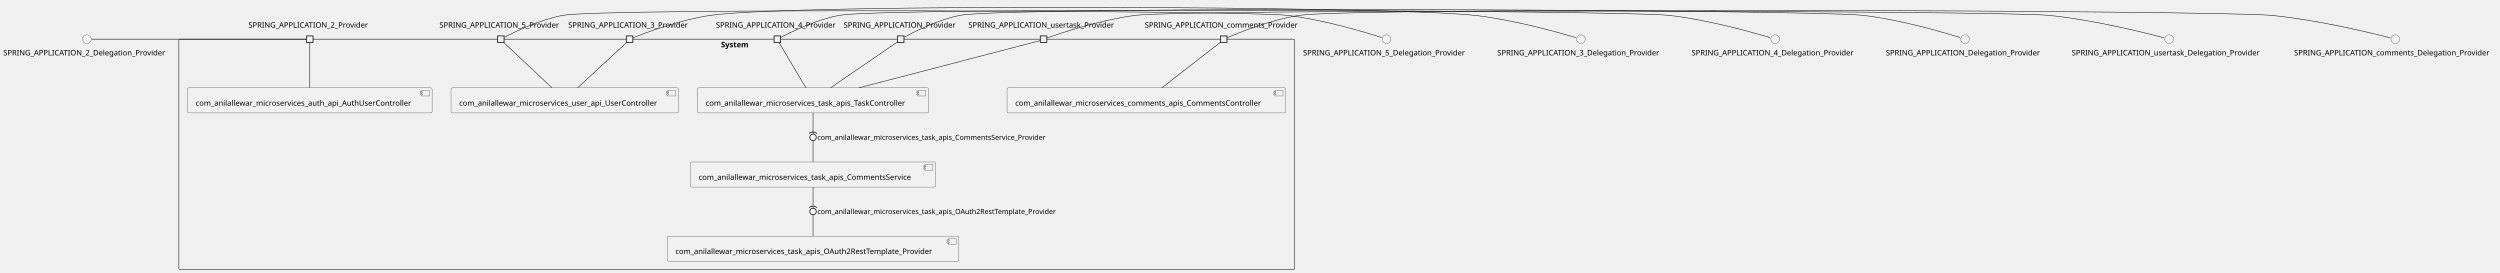
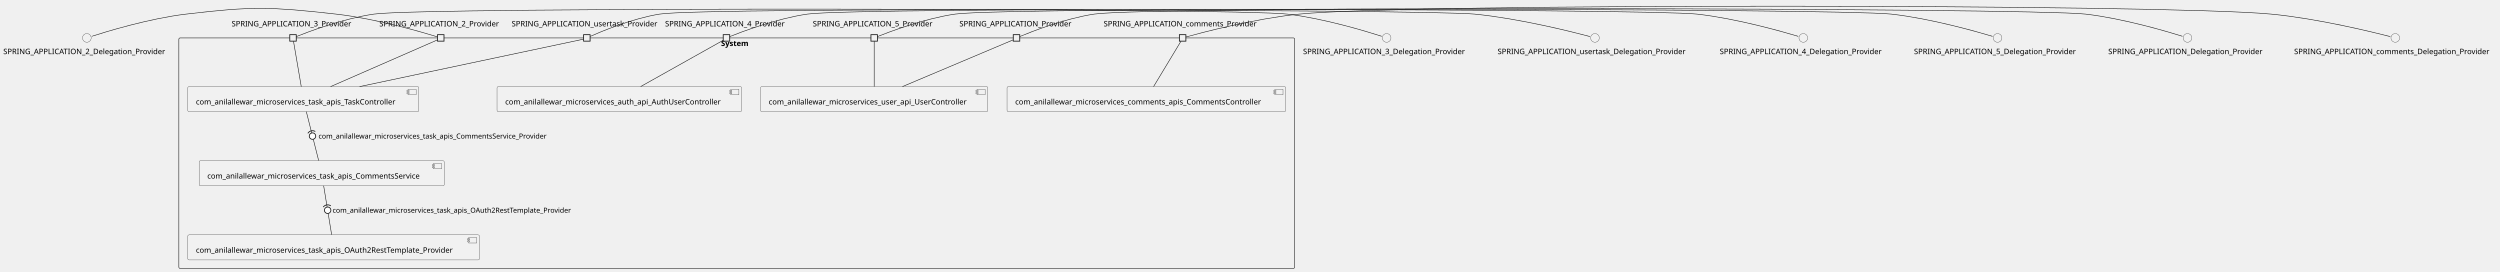
- <svg xmlns="http://www.w3.org/2000/svg" xmlns:xlink="http://www.w3.org/1999/xlink" contentStyleType="text/css" height="504px" preserveAspectRatio="none" style="width:4620px;height:504px;background:#FFFFFF;" version="1.1" viewBox="0 0 4620 504" width="4620px" zoomAndPan="magnify">
+ <svg xmlns="http://www.w3.org/2000/svg" xmlns:xlink="http://www.w3.org/1999/xlink" contentStyleType="text/css" height="502px" preserveAspectRatio="none" style="width:4620px;height:502px;background:#FFFFFF;" version="1.1" viewBox="0 0 4620 502" width="4620px" zoomAndPan="magnify">
  <defs />
  <g>
    <g id="cluster_System">
-       <rect fill="none" height="426" rx="2.5" ry="2.5" style="stroke:#181818;stroke-width:1.0;" width="2062" x="330.5" y="72.38" />
-       <text fill="#000000" font-family="sans-serif" font-size="14" font-weight="bold" lengthAdjust="spacing" textLength="58" x="1332.5" y="87.375">System</text>
+       <rect fill="none" height="426" rx="2.5" ry="2.5" style="stroke:#181818;stroke-width:1.0;" width="2062" x="330.5" y="70.06" />
+       <text fill="#000000" font-family="sans-serif" font-size="14" font-weight="bold" lengthAdjust="spacing" textLength="58" x="1332.5" y="85.055">System</text>
    </g>
    <g id="elem_com_anilallewar_microservices_auth_api_AuthUserController">
-       <a href="anilallewar-microservices-basics-spring-boot.repository#_rg5DygdgEe-JcrG7cj9zJg" target="_top" title="anilallewar-microservices-basics-spring-boot.repository#_rg5DygdgEe-JcrG7cj9zJg" xlink:actuate="onRequest" xlink:href="anilallewar-microservices-basics-spring-boot.repository#_rg5DygdgEe-JcrG7cj9zJg" xlink:show="new" xlink:title="anilallewar-microservices-basics-spring-boot.repository#_rg5DygdgEe-JcrG7cj9zJg" xlink:type="simple">
-         <rect fill="#F1F1F1" height="46.297" rx="2.5" ry="2.5" style="stroke:#181818;stroke-width:0.5;" width="452" x="346.5" y="162.38" />
-         <rect fill="#F1F1F1" height="10" style="stroke:#181818;stroke-width:0.5;" width="15" x="778.5" y="167.38" />
-         <rect fill="#F1F1F1" height="2" style="stroke:#181818;stroke-width:0.5;" width="4" x="776.5" y="169.38" />
-         <rect fill="#F1F1F1" height="2" style="stroke:#181818;stroke-width:0.5;" width="4" x="776.5" y="173.38" />
-         <text fill="#000000" font-family="sans-serif" font-size="14" lengthAdjust="spacing" textLength="412" x="361.5" y="195.375">com_anilallewar_microservices_auth_api_AuthUserController</text>
+       <a href="anilallewar-microservices-basics-spring-boot.repository#_W33_CggpEe-LW4oFwh5l2A" target="_top" title="anilallewar-microservices-basics-spring-boot.repository#_W33_CggpEe-LW4oFwh5l2A" xlink:actuate="onRequest" xlink:href="anilallewar-microservices-basics-spring-boot.repository#_W33_CggpEe-LW4oFwh5l2A" xlink:show="new" xlink:title="anilallewar-microservices-basics-spring-boot.repository#_W33_CggpEe-LW4oFwh5l2A" xlink:type="simple">
+         <rect fill="#F1F1F1" height="46.297" rx="2.5" ry="2.5" style="stroke:#181818;stroke-width:0.5;" width="452" x="918.5" y="160.06" />
+         <rect fill="#F1F1F1" height="10" style="stroke:#181818;stroke-width:0.5;" width="15" x="1350.5" y="165.06" />
+         <rect fill="#F1F1F1" height="2" style="stroke:#181818;stroke-width:0.5;" width="4" x="1348.5" y="167.06" />
+         <rect fill="#F1F1F1" height="2" style="stroke:#181818;stroke-width:0.5;" width="4" x="1348.5" y="171.06" />
+         <text fill="#000000" font-family="sans-serif" font-size="14" lengthAdjust="spacing" textLength="412" x="933.5" y="193.055">com_anilallewar_microservices_auth_api_AuthUserController</text>
      </a>
    </g>
    <g id="elem_com_anilallewar_microservices_comments_apis_CommentsController">
-       <a href="anilallewar-microservices-basics-spring-boot.repository#_rg5DygdgEe-JcrG7cj9zJg" target="_top" title="anilallewar-microservices-basics-spring-boot.repository#_rg5DygdgEe-JcrG7cj9zJg" xlink:actuate="onRequest" xlink:href="anilallewar-microservices-basics-spring-boot.repository#_rg5DygdgEe-JcrG7cj9zJg" xlink:show="new" xlink:title="anilallewar-microservices-basics-spring-boot.repository#_rg5DygdgEe-JcrG7cj9zJg" xlink:type="simple">
-         <rect fill="#F1F1F1" height="46.297" rx="2.5" ry="2.5" style="stroke:#181818;stroke-width:0.5;" width="515" x="1861" y="162.38" />
-         <rect fill="#F1F1F1" height="10" style="stroke:#181818;stroke-width:0.5;" width="15" x="2356" y="167.38" />
-         <rect fill="#F1F1F1" height="2" style="stroke:#181818;stroke-width:0.5;" width="4" x="2354" y="169.38" />
-         <rect fill="#F1F1F1" height="2" style="stroke:#181818;stroke-width:0.5;" width="4" x="2354" y="173.38" />
-         <text fill="#000000" font-family="sans-serif" font-size="14" lengthAdjust="spacing" textLength="475" x="1876" y="195.375">com_anilallewar_microservices_comments_apis_CommentsController</text>
+       <a href="anilallewar-microservices-basics-spring-boot.repository#_W33_CggpEe-LW4oFwh5l2A" target="_top" title="anilallewar-microservices-basics-spring-boot.repository#_W33_CggpEe-LW4oFwh5l2A" xlink:actuate="onRequest" xlink:href="anilallewar-microservices-basics-spring-boot.repository#_W33_CggpEe-LW4oFwh5l2A" xlink:show="new" xlink:title="anilallewar-microservices-basics-spring-boot.repository#_W33_CggpEe-LW4oFwh5l2A" xlink:type="simple">
+         <rect fill="#F1F1F1" height="46.297" rx="2.5" ry="2.5" style="stroke:#181818;stroke-width:0.5;" width="515" x="1861" y="160.06" />
+         <rect fill="#F1F1F1" height="10" style="stroke:#181818;stroke-width:0.5;" width="15" x="2356" y="165.06" />
+         <rect fill="#F1F1F1" height="2" style="stroke:#181818;stroke-width:0.5;" width="4" x="2354" y="167.06" />
+         <rect fill="#F1F1F1" height="2" style="stroke:#181818;stroke-width:0.5;" width="4" x="2354" y="171.06" />
+         <text fill="#000000" font-family="sans-serif" font-size="14" lengthAdjust="spacing" textLength="475" x="1876" y="193.055">com_anilallewar_microservices_comments_apis_CommentsController</text>
      </a>
    </g>
    <g id="elem_com_anilallewar_microservices_task_apis_CommentsService">
-       <a href="anilallewar-microservices-basics-spring-boot.repository#_rg5DygdgEe-JcrG7cj9zJg" target="_top" title="anilallewar-microservices-basics-spring-boot.repository#_rg5DygdgEe-JcrG7cj9zJg" xlink:actuate="onRequest" xlink:href="anilallewar-microservices-basics-spring-boot.repository#_rg5DygdgEe-JcrG7cj9zJg" xlink:show="new" xlink:title="anilallewar-microservices-basics-spring-boot.repository#_rg5DygdgEe-JcrG7cj9zJg" xlink:type="simple">
-         <rect fill="#F1F1F1" height="46.297" rx="2.5" ry="2.5" style="stroke:#181818;stroke-width:0.5;" width="453" x="1276" y="299.38" />
-         <rect fill="#F1F1F1" height="10" style="stroke:#181818;stroke-width:0.5;" width="15" x="1709" y="304.38" />
-         <rect fill="#F1F1F1" height="2" style="stroke:#181818;stroke-width:0.5;" width="4" x="1707" y="306.38" />
-         <rect fill="#F1F1F1" height="2" style="stroke:#181818;stroke-width:0.5;" width="4" x="1707" y="310.38" />
-         <text fill="#000000" font-family="sans-serif" font-size="14" lengthAdjust="spacing" textLength="413" x="1291" y="332.375">com_anilallewar_microservices_task_apis_CommentsService</text>
+       <a href="anilallewar-microservices-basics-spring-boot.repository#_W33_CggpEe-LW4oFwh5l2A" target="_top" title="anilallewar-microservices-basics-spring-boot.repository#_W33_CggpEe-LW4oFwh5l2A" xlink:actuate="onRequest" xlink:href="anilallewar-microservices-basics-spring-boot.repository#_W33_CggpEe-LW4oFwh5l2A" xlink:show="new" xlink:title="anilallewar-microservices-basics-spring-boot.repository#_W33_CggpEe-LW4oFwh5l2A" xlink:type="simple">
+         <rect fill="#F1F1F1" height="46.297" rx="2.5" ry="2.5" style="stroke:#181818;stroke-width:0.5;" width="453" x="368" y="297.06" />
+         <rect fill="#F1F1F1" height="10" style="stroke:#181818;stroke-width:0.5;" width="15" x="801" y="302.06" />
+         <rect fill="#F1F1F1" height="2" style="stroke:#181818;stroke-width:0.5;" width="4" x="799" y="304.06" />
+         <rect fill="#F1F1F1" height="2" style="stroke:#181818;stroke-width:0.5;" width="4" x="799" y="308.06" />
+         <text fill="#000000" font-family="sans-serif" font-size="14" lengthAdjust="spacing" textLength="413" x="383" y="330.055">com_anilallewar_microservices_task_apis_CommentsService</text>
      </a>
    </g>
    <g id="elem_com_anilallewar_microservices_task_apis_OAuth2RestTemplate_Provider">
-       <a href="anilallewar-microservices-basics-spring-boot.repository#_rg5DygdgEe-JcrG7cj9zJg" target="_top" title="anilallewar-microservices-basics-spring-boot.repository#_rg5DygdgEe-JcrG7cj9zJg" xlink:actuate="onRequest" xlink:href="anilallewar-microservices-basics-spring-boot.repository#_rg5DygdgEe-JcrG7cj9zJg" xlink:show="new" xlink:title="anilallewar-microservices-basics-spring-boot.repository#_rg5DygdgEe-JcrG7cj9zJg" xlink:type="simple">
-         <rect fill="#F1F1F1" height="46.297" rx="2.5" ry="2.5" style="stroke:#181818;stroke-width:0.5;" width="539" x="1233" y="436.38" />
-         <rect fill="#F1F1F1" height="10" style="stroke:#181818;stroke-width:0.5;" width="15" x="1752" y="441.38" />
-         <rect fill="#F1F1F1" height="2" style="stroke:#181818;stroke-width:0.5;" width="4" x="1750" y="443.38" />
-         <rect fill="#F1F1F1" height="2" style="stroke:#181818;stroke-width:0.5;" width="4" x="1750" y="447.38" />
-         <text fill="#000000" font-family="sans-serif" font-size="14" lengthAdjust="spacing" textLength="499" x="1248" y="469.375">com_anilallewar_microservices_task_apis_OAuth2RestTemplate_Provider</text>
+       <a href="anilallewar-microservices-basics-spring-boot.repository#_W33_CggpEe-LW4oFwh5l2A" target="_top" title="anilallewar-microservices-basics-spring-boot.repository#_W33_CggpEe-LW4oFwh5l2A" xlink:actuate="onRequest" xlink:href="anilallewar-microservices-basics-spring-boot.repository#_W33_CggpEe-LW4oFwh5l2A" xlink:show="new" xlink:title="anilallewar-microservices-basics-spring-boot.repository#_W33_CggpEe-LW4oFwh5l2A" xlink:type="simple">
+         <rect fill="#F1F1F1" height="46.297" rx="2.5" ry="2.5" style="stroke:#181818;stroke-width:0.5;" width="539" x="347" y="434.06" />
+         <rect fill="#F1F1F1" height="10" style="stroke:#181818;stroke-width:0.5;" width="15" x="866" y="439.06" />
+         <rect fill="#F1F1F1" height="2" style="stroke:#181818;stroke-width:0.5;" width="4" x="864" y="441.06" />
+         <rect fill="#F1F1F1" height="2" style="stroke:#181818;stroke-width:0.5;" width="4" x="864" y="445.06" />
+         <text fill="#000000" font-family="sans-serif" font-size="14" lengthAdjust="spacing" textLength="499" x="362" y="467.055">com_anilallewar_microservices_task_apis_OAuth2RestTemplate_Provider</text>
      </a>
    </g>
    <g id="elem_com_anilallewar_microservices_task_apis_TaskController">
-       <a href="anilallewar-microservices-basics-spring-boot.repository#_rg5DygdgEe-JcrG7cj9zJg" target="_top" title="anilallewar-microservices-basics-spring-boot.repository#_rg5DygdgEe-JcrG7cj9zJg" xlink:actuate="onRequest" xlink:href="anilallewar-microservices-basics-spring-boot.repository#_rg5DygdgEe-JcrG7cj9zJg" xlink:show="new" xlink:title="anilallewar-microservices-basics-spring-boot.repository#_rg5DygdgEe-JcrG7cj9zJg" xlink:type="simple">
-         <rect fill="#F1F1F1" height="46.297" rx="2.5" ry="2.5" style="stroke:#181818;stroke-width:0.5;" width="427" x="1289" y="162.38" />
-         <rect fill="#F1F1F1" height="10" style="stroke:#181818;stroke-width:0.5;" width="15" x="1696" y="167.38" />
-         <rect fill="#F1F1F1" height="2" style="stroke:#181818;stroke-width:0.5;" width="4" x="1694" y="169.38" />
-         <rect fill="#F1F1F1" height="2" style="stroke:#181818;stroke-width:0.5;" width="4" x="1694" y="173.38" />
-         <text fill="#000000" font-family="sans-serif" font-size="14" lengthAdjust="spacing" textLength="387" x="1304" y="195.375">com_anilallewar_microservices_task_apis_TaskController</text>
+       <a href="anilallewar-microservices-basics-spring-boot.repository#_W33_CggpEe-LW4oFwh5l2A" target="_top" title="anilallewar-microservices-basics-spring-boot.repository#_W33_CggpEe-LW4oFwh5l2A" xlink:actuate="onRequest" xlink:href="anilallewar-microservices-basics-spring-boot.repository#_W33_CggpEe-LW4oFwh5l2A" xlink:show="new" xlink:title="anilallewar-microservices-basics-spring-boot.repository#_W33_CggpEe-LW4oFwh5l2A" xlink:type="simple">
+         <rect fill="#F1F1F1" height="46.297" rx="2.5" ry="2.5" style="stroke:#181818;stroke-width:0.5;" width="427" x="347" y="160.06" />
+         <rect fill="#F1F1F1" height="10" style="stroke:#181818;stroke-width:0.5;" width="15" x="754" y="165.06" />
+         <rect fill="#F1F1F1" height="2" style="stroke:#181818;stroke-width:0.5;" width="4" x="752" y="167.06" />
+         <rect fill="#F1F1F1" height="2" style="stroke:#181818;stroke-width:0.5;" width="4" x="752" y="171.06" />
+         <text fill="#000000" font-family="sans-serif" font-size="14" lengthAdjust="spacing" textLength="387" x="362" y="193.055">com_anilallewar_microservices_task_apis_TaskController</text>
      </a>
    </g>
    <g id="elem_com_anilallewar_microservices_user_api_UserController">
-       <a href="anilallewar-microservices-basics-spring-boot.repository#_rg5DygdgEe-JcrG7cj9zJg" target="_top" title="anilallewar-microservices-basics-spring-boot.repository#_rg5DygdgEe-JcrG7cj9zJg" xlink:actuate="onRequest" xlink:href="anilallewar-microservices-basics-spring-boot.repository#_rg5DygdgEe-JcrG7cj9zJg" xlink:show="new" xlink:title="anilallewar-microservices-basics-spring-boot.repository#_rg5DygdgEe-JcrG7cj9zJg" xlink:type="simple">
-         <rect fill="#F1F1F1" height="46.297" rx="2.5" ry="2.5" style="stroke:#181818;stroke-width:0.5;" width="420" x="833.5" y="162.38" />
-         <rect fill="#F1F1F1" height="10" style="stroke:#181818;stroke-width:0.5;" width="15" x="1233.5" y="167.38" />
-         <rect fill="#F1F1F1" height="2" style="stroke:#181818;stroke-width:0.5;" width="4" x="1231.5" y="169.38" />
-         <rect fill="#F1F1F1" height="2" style="stroke:#181818;stroke-width:0.5;" width="4" x="1231.5" y="173.38" />
-         <text fill="#000000" font-family="sans-serif" font-size="14" lengthAdjust="spacing" textLength="380" x="848.5" y="195.375">com_anilallewar_microservices_user_api_UserController</text>
+       <a href="anilallewar-microservices-basics-spring-boot.repository#_W33_CggpEe-LW4oFwh5l2A" target="_top" title="anilallewar-microservices-basics-spring-boot.repository#_W33_CggpEe-LW4oFwh5l2A" xlink:actuate="onRequest" xlink:href="anilallewar-microservices-basics-spring-boot.repository#_W33_CggpEe-LW4oFwh5l2A" xlink:show="new" xlink:title="anilallewar-microservices-basics-spring-boot.repository#_W33_CggpEe-LW4oFwh5l2A" xlink:type="simple">
+         <rect fill="#F1F1F1" height="46.297" rx="2.5" ry="2.5" style="stroke:#181818;stroke-width:0.5;" width="420" x="1405.5" y="160.06" />
+         <rect fill="#F1F1F1" height="10" style="stroke:#181818;stroke-width:0.5;" width="15" x="1805.5" y="165.06" />
+         <rect fill="#F1F1F1" height="2" style="stroke:#181818;stroke-width:0.5;" width="4" x="1803.5" y="167.06" />
+         <rect fill="#F1F1F1" height="2" style="stroke:#181818;stroke-width:0.5;" width="4" x="1803.5" y="171.06" />
+         <text fill="#000000" font-family="sans-serif" font-size="14" lengthAdjust="spacing" textLength="380" x="1420.5" y="193.055">com_anilallewar_microservices_user_api_UserController</text>
      </a>
    </g>
-     <text fill="#000000" font-family="sans-serif" font-size="14" lengthAdjust="spacing" textLength="227" x="459" y="51.078">SPRING_APPLICATION_2_Provider</text>
-     <rect fill="#F1F1F1" height="12" style="stroke:#181818;stroke-width:1.5;" width="12" x="566.5" y="66.38" />
-     <text fill="#000000" font-family="sans-serif" font-size="14" lengthAdjust="spacing" textLength="227" x="1050" y="51.078">SPRING_APPLICATION_3_Provider</text>
-     <rect fill="#F1F1F1" height="12" style="stroke:#181818;stroke-width:1.5;" width="12" x="1157.5" y="66.38" />
-     <text fill="#000000" font-family="sans-serif" font-size="14" lengthAdjust="spacing" textLength="227" x="1323" y="51.078">SPRING_APPLICATION_4_Provider</text>
-     <rect fill="#F1F1F1" height="12" style="stroke:#181818;stroke-width:1.5;" width="12" x="1430.5" y="66.38" />
-     <text fill="#000000" font-family="sans-serif" font-size="14" lengthAdjust="spacing" textLength="227" x="812" y="51.078">SPRING_APPLICATION_5_Provider</text>
-     <rect fill="#F1F1F1" height="12" style="stroke:#181818;stroke-width:1.5;" width="12" x="919.5" y="66.38" />
-     <text fill="#000000" font-family="sans-serif" font-size="14" lengthAdjust="spacing" textLength="211" x="1559" y="51.078">SPRING_APPLICATION_Provider</text>
-     <rect fill="#F1F1F1" height="12" style="stroke:#181818;stroke-width:1.5;" width="12" x="1658.5" y="66.38" />
-     <text fill="#000000" font-family="sans-serif" font-size="14" lengthAdjust="spacing" textLength="292" x="2115.5" y="51.078">SPRING_APPLICATION_comments_Provider</text>
-     <rect fill="#F1F1F1" height="12" style="stroke:#181818;stroke-width:1.5;" width="12" x="2255.5" y="66.38" />
-     <text fill="#000000" font-family="sans-serif" font-size="14" lengthAdjust="spacing" textLength="278" x="1789.5" y="51.078">SPRING_APPLICATION_usertask_Provider</text>
-     <rect fill="#F1F1F1" height="12" style="stroke:#181818;stroke-width:1.5;" width="12" x="1922.5" y="66.38" />
+     <text fill="#000000" font-family="sans-serif" font-size="14" lengthAdjust="spacing" textLength="227" x="701" y="48.758">SPRING_APPLICATION_2_Provider</text>
+     <rect fill="#F1F1F1" height="12" style="stroke:#181818;stroke-width:1.5;" width="12" x="808.5" y="64.06" />
+     <text fill="#000000" font-family="sans-serif" font-size="14" lengthAdjust="spacing" textLength="227" x="428" y="48.758">SPRING_APPLICATION_3_Provider</text>
+     <rect fill="#F1F1F1" height="12" style="stroke:#181818;stroke-width:1.5;" width="12" x="535.5" y="64.06" />
+     <text fill="#000000" font-family="sans-serif" font-size="14" lengthAdjust="spacing" textLength="227" x="1229" y="48.758">SPRING_APPLICATION_4_Provider</text>
+     <rect fill="#F1F1F1" height="12" style="stroke:#181818;stroke-width:1.5;" width="12" x="1336.5" y="64.06" />
+     <text fill="#000000" font-family="sans-serif" font-size="14" lengthAdjust="spacing" textLength="227" x="1502" y="48.758">SPRING_APPLICATION_5_Provider</text>
+     <rect fill="#F1F1F1" height="12" style="stroke:#181818;stroke-width:1.5;" width="12" x="1609.5" y="64.06" />
+     <text fill="#000000" font-family="sans-serif" font-size="14" lengthAdjust="spacing" textLength="211" x="1773" y="48.758">SPRING_APPLICATION_Provider</text>
+     <rect fill="#F1F1F1" height="12" style="stroke:#181818;stroke-width:1.5;" width="12" x="1872.5" y="64.06" />
+     <text fill="#000000" font-family="sans-serif" font-size="14" lengthAdjust="spacing" textLength="292" x="2039.5" y="48.758">SPRING_APPLICATION_comments_Provider</text>
+     <rect fill="#F1F1F1" height="12" style="stroke:#181818;stroke-width:1.5;" width="12" x="2179.5" y="64.06" />
+     <text fill="#000000" font-family="sans-serif" font-size="14" lengthAdjust="spacing" textLength="278" x="945.5" y="48.758">SPRING_APPLICATION_usertask_Provider</text>
+     <rect fill="#F1F1F1" height="12" style="stroke:#181818;stroke-width:1.5;" width="12" x="1078.5" y="64.06" />
    <g id="elem_SPRING_APPLICATION_2_Delegation_Provider">
-       <ellipse cx="160.5" cy="72.38" fill="#F1F1F1" rx="8" ry="8" style="stroke:#181818;stroke-width:0.5;" />
-       <text fill="#000000" font-family="sans-serif" font-size="14" lengthAdjust="spacing" textLength="309" x="6" y="102.375">SPRING_APPLICATION_2_Delegation_Provider</text>
+       <ellipse cx="160.5" cy="70.06" fill="#F1F1F1" rx="8" ry="8" style="stroke:#181818;stroke-width:0.5;" />
+       <text fill="#000000" font-family="sans-serif" font-size="14" lengthAdjust="spacing" textLength="309" x="6" y="100.055">SPRING_APPLICATION_2_Delegation_Provider</text>
    </g>
    <g id="elem_SPRING_APPLICATION_3_Delegation_Provider">
-       <ellipse cx="2921.5" cy="72.38" fill="#F1F1F1" rx="8" ry="8" style="stroke:#181818;stroke-width:0.5;" />
-       <text fill="#000000" font-family="sans-serif" font-size="14" lengthAdjust="spacing" textLength="309" x="2767" y="102.375">SPRING_APPLICATION_3_Delegation_Provider</text>
+       <ellipse cx="2562.5" cy="70.06" fill="#F1F1F1" rx="8" ry="8" style="stroke:#181818;stroke-width:0.5;" />
+       <text fill="#000000" font-family="sans-serif" font-size="14" lengthAdjust="spacing" textLength="309" x="2408" y="100.055">SPRING_APPLICATION_3_Delegation_Provider</text>
    </g>
    <g id="elem_SPRING_APPLICATION_4_Delegation_Provider">
-       <ellipse cx="3280.5" cy="72.38" fill="#F1F1F1" rx="8" ry="8" style="stroke:#181818;stroke-width:0.5;" />
-       <text fill="#000000" font-family="sans-serif" font-size="14" lengthAdjust="spacing" textLength="309" x="3126" y="102.375">SPRING_APPLICATION_4_Delegation_Provider</text>
+       <ellipse cx="3332.5" cy="70.06" fill="#F1F1F1" rx="8" ry="8" style="stroke:#181818;stroke-width:0.5;" />
+       <text fill="#000000" font-family="sans-serif" font-size="14" lengthAdjust="spacing" textLength="309" x="3178" y="100.055">SPRING_APPLICATION_4_Delegation_Provider</text>
    </g>
    <g id="elem_SPRING_APPLICATION_5_Delegation_Provider">
-       <ellipse cx="2562.5" cy="72.38" fill="#F1F1F1" rx="8" ry="8" style="stroke:#181818;stroke-width:0.5;" />
-       <text fill="#000000" font-family="sans-serif" font-size="14" lengthAdjust="spacing" textLength="309" x="2408" y="102.375">SPRING_APPLICATION_5_Delegation_Provider</text>
+       <ellipse cx="3691.5" cy="70.06" fill="#F1F1F1" rx="8" ry="8" style="stroke:#181818;stroke-width:0.5;" />
+       <text fill="#000000" font-family="sans-serif" font-size="14" lengthAdjust="spacing" textLength="309" x="3537" y="100.055">SPRING_APPLICATION_5_Delegation_Provider</text>
    </g>
    <g id="elem_SPRING_APPLICATION_Delegation_Provider">
-       <ellipse cx="3631.5" cy="72.38" fill="#F1F1F1" rx="8" ry="8" style="stroke:#181818;stroke-width:0.5;" />
-       <text fill="#000000" font-family="sans-serif" font-size="14" lengthAdjust="spacing" textLength="293" x="3485" y="102.375">SPRING_APPLICATION_Delegation_Provider</text>
+       <ellipse cx="4042.5" cy="70.06" fill="#F1F1F1" rx="8" ry="8" style="stroke:#181818;stroke-width:0.5;" />
+       <text fill="#000000" font-family="sans-serif" font-size="14" lengthAdjust="spacing" textLength="293" x="3896" y="100.055">SPRING_APPLICATION_Delegation_Provider</text>
    </g>
    <g id="elem_SPRING_APPLICATION_comments_Delegation_Provider">
-       <ellipse cx="4426.5" cy="72.38" fill="#F1F1F1" rx="8" ry="8" style="stroke:#181818;stroke-width:0.5;" />
-       <text fill="#000000" font-family="sans-serif" font-size="14" lengthAdjust="spacing" textLength="374" x="4239.5" y="102.375">SPRING_APPLICATION_comments_Delegation_Provider</text>
+       <ellipse cx="4426.5" cy="70.06" fill="#F1F1F1" rx="8" ry="8" style="stroke:#181818;stroke-width:0.5;" />
+       <text fill="#000000" font-family="sans-serif" font-size="14" lengthAdjust="spacing" textLength="374" x="4239.5" y="100.055">SPRING_APPLICATION_comments_Delegation_Provider</text>
    </g>
    <g id="elem_SPRING_APPLICATION_usertask_Delegation_Provider">
-       <ellipse cx="4008.5" cy="72.38" fill="#F1F1F1" rx="8" ry="8" style="stroke:#181818;stroke-width:0.5;" />
-       <text fill="#000000" font-family="sans-serif" font-size="14" lengthAdjust="spacing" textLength="360" x="3828.5" y="102.375">SPRING_APPLICATION_usertask_Delegation_Provider</text>
+       <ellipse cx="2947.5" cy="70.06" fill="#F1F1F1" rx="8" ry="8" style="stroke:#181818;stroke-width:0.5;" />
+       <text fill="#000000" font-family="sans-serif" font-size="14" lengthAdjust="spacing" textLength="360" x="2767.5" y="100.055">SPRING_APPLICATION_usertask_Delegation_Provider</text>
    </g>
    <g id="link_SPRING_APPLICATION_2_Delegation_Provider_SPRING_APPLICATION_2_Provider">
-       <path d="M169.69,72.38 C223.3,72.38 523.27,72.38 566.35,72.38 " fill="none" id="SPRING_APPLICATION_2_Delegation_Provider-SPRING_APPLICATION_2_Provider" style="stroke:#181818;stroke-width:1.0;" />
+       <path d="M169.53,67.09 C195.97,58.57 275.68,34.14 344,26.06 C466.26,11.61 498.66,12.33 621,26.06 C695.98,34.48 784.28,60.69 808.24,68.1 " fill="none" id="SPRING_APPLICATION_2_Delegation_Provider-SPRING_APPLICATION_2_Provider" style="stroke:#181818;stroke-width:1.0;" />
    </g>
-     <g id="link_SPRING_APPLICATION_2_Provider_com_anilallewar_microservices_auth_api_AuthUserController">
-       <path d="M572.5,78.44 C572.5,93.03 572.5,135.84 572.5,162.36 " fill="none" id="SPRING_APPLICATION_2_Provider-com_anilallewar_microservices_auth_api_AuthUserController" style="stroke:#181818;stroke-width:1.0;" />
+     <g id="link_SPRING_APPLICATION_2_Provider_com_anilallewar_microservices_task_apis_TaskController">
+       <path d="M808.22,73.8 C781.45,85.51 675.24,131.92 610.9,160.03 " fill="none" id="SPRING_APPLICATION_2_Provider-com_anilallewar_microservices_task_apis_TaskController" style="stroke:#181818;stroke-width:1.0;" />
    </g>
    <g id="link_SPRING_APPLICATION_3_Delegation_Provider_SPRING_APPLICATION_3_Provider">
-       <path d="M2912.22,69.53 C2884.27,61.12 2798.32,36.49 2725,28.38 C2569.06,11.13 1468.28,6 1313,28.38 C1255.69,36.64 1189.73,61.84 1169.62,69.88 " fill="none" id="SPRING_APPLICATION_3_Delegation_Provider-SPRING_APPLICATION_3_Provider" style="stroke:#181818;stroke-width:1.0;" />
+       <path d="M2553.47,67.09 C2527.03,58.57 2447.32,34.14 2379,26.06 C2285.87,15.05 783.82,12.68 691,26.06 C633.69,34.32 567.73,59.52 547.62,67.56 " fill="none" id="SPRING_APPLICATION_3_Delegation_Provider-SPRING_APPLICATION_3_Provider" style="stroke:#181818;stroke-width:1.0;" />
    </g>
-     <g id="link_SPRING_APPLICATION_3_Provider_com_anilallewar_microservices_user_api_UserController">
-       <path d="M1158.03,78.44 C1142.26,93.03 1095.98,135.84 1067.31,162.36 " fill="none" id="SPRING_APPLICATION_3_Provider-com_anilallewar_microservices_user_api_UserController" style="stroke:#181818;stroke-width:1.0;" />
+     <g id="link_SPRING_APPLICATION_3_Provider_com_anilallewar_microservices_task_apis_TaskController">
+       <path d="M542.37,76.12 C544.86,90.71 552.19,133.52 556.73,160.04 " fill="none" id="SPRING_APPLICATION_3_Provider-com_anilallewar_microservices_task_apis_TaskController" style="stroke:#181818;stroke-width:1.0;" />
    </g>
    <g id="link_SPRING_APPLICATION_4_Delegation_Provider_SPRING_APPLICATION_4_Provider">
-       <path d="M3271.22,69.53 C3243.27,61.12 3157.32,36.49 3084,28.38 C2999.35,19.02 1634.74,12.84 1551,28.38 C1507.66,36.42 1459.55,60.23 1442.72,69.04 " fill="none" id="SPRING_APPLICATION_4_Delegation_Provider-SPRING_APPLICATION_4_Provider" style="stroke:#181818;stroke-width:1.0;" />
+       <path d="M3323.22,67.21 C3295.27,58.8 3209.32,34.17 3136,26.06 C3045.22,16.02 1582.4,13.03 1492,26.06 C1434.69,34.32 1368.73,59.52 1348.62,67.56 " fill="none" id="SPRING_APPLICATION_4_Delegation_Provider-SPRING_APPLICATION_4_Provider" style="stroke:#181818;stroke-width:1.0;" />
    </g>
-     <g id="link_SPRING_APPLICATION_4_Provider_com_anilallewar_microservices_task_apis_TaskController">
-       <path d="M1439.51,78.44 C1448.18,93.03 1473.64,135.84 1489.41,162.36 " fill="none" id="SPRING_APPLICATION_4_Provider-com_anilallewar_microservices_task_apis_TaskController" style="stroke:#181818;stroke-width:1.0;" />
+     <g id="link_SPRING_APPLICATION_4_Provider_com_anilallewar_microservices_auth_api_AuthUserController">
+       <path d="M1336.36,74.5 C1313.64,87.24 1233.17,132.35 1183.95,159.94 " fill="none" id="SPRING_APPLICATION_4_Provider-com_anilallewar_microservices_auth_api_AuthUserController" style="stroke:#181818;stroke-width:1.0;" />
    </g>
    <g id="link_SPRING_APPLICATION_5_Delegation_Provider_SPRING_APPLICATION_5_Provider">
-       <path d="M2553.47,69.41 C2527.03,60.89 2447.32,36.46 2379,28.38 C2305.13,19.65 1113.14,14.81 1040,28.38 C996.66,36.42 948.55,60.23 931.72,69.04 " fill="none" id="SPRING_APPLICATION_5_Delegation_Provider-SPRING_APPLICATION_5_Provider" style="stroke:#181818;stroke-width:1.0;" />
+       <path d="M3682.22,67.21 C3654.27,58.8 3568.32,34.17 3495,26.06 C3399.47,15.5 1860.13,12.35 1765,26.06 C1707.69,34.32 1641.73,59.52 1621.62,67.56 " fill="none" id="SPRING_APPLICATION_5_Delegation_Provider-SPRING_APPLICATION_5_Provider" style="stroke:#181818;stroke-width:1.0;" />
    </g>
    <g id="link_SPRING_APPLICATION_5_Provider_com_anilallewar_microservices_user_api_UserController">
-       <path d="M930.88,78.44 C946.39,93.03 991.89,135.84 1020.09,162.36 " fill="none" id="SPRING_APPLICATION_5_Provider-com_anilallewar_microservices_user_api_UserController" style="stroke:#181818;stroke-width:1.0;" />
+       <path d="M1615.5,76.12 C1615.5,90.71 1615.5,133.52 1615.5,160.04 " fill="none" id="SPRING_APPLICATION_5_Provider-com_anilallewar_microservices_user_api_UserController" style="stroke:#181818;stroke-width:1.0;" />
    </g>
    <g id="link_SPRING_APPLICATION_Delegation_Provider_SPRING_APPLICATION_Provider">
-       <path d="M3622.22,69.41 C3595.04,60.89 3513.11,36.45 3443,28.38 C3350.89,17.77 1865.04,10.77 1774,28.38 C1732.56,36.39 1686.91,60 1670.66,68.92 " fill="none" id="SPRING_APPLICATION_Delegation_Provider-SPRING_APPLICATION_Provider" style="stroke:#181818;stroke-width:1.0;" />
+       <path d="M4033.22,67.09 C4006.04,58.57 3924.11,34.13 3854,26.06 C3752.89,14.42 2122.65,10.98 2022,26.06 C1967.11,34.29 1904.22,59.28 1884.64,67.45 " fill="none" id="SPRING_APPLICATION_Delegation_Provider-SPRING_APPLICATION_Provider" style="stroke:#181818;stroke-width:1.0;" />
    </g>
-     <g id="link_SPRING_APPLICATION_Provider_com_anilallewar_microservices_task_apis_TaskController">
-       <path d="M1658.35,77.6 C1638.35,91.3 1574.21,135.25 1534.72,162.3 " fill="none" id="SPRING_APPLICATION_Provider-com_anilallewar_microservices_task_apis_TaskController" style="stroke:#181818;stroke-width:1.0;" />
+     <g id="link_SPRING_APPLICATION_Provider_com_anilallewar_microservices_user_api_UserController">
+       <path d="M1872,73.8 C1844.27,85.51 1734.3,131.92 1667.69,160.03 " fill="none" id="SPRING_APPLICATION_Provider-com_anilallewar_microservices_user_api_UserController" style="stroke:#181818;stroke-width:1.0;" />
    </g>
    <g id="link_SPRING_APPLICATION_comments_Delegation_Provider_SPRING_APPLICATION_comments_Provider">
-       <path d="M4417.41,69.99 C4386.69,62.06 4283.83,36.63 4197,28.38 C4097.67,18.94 2499.62,13.2 2401,28.38 C2347.79,36.57 2287.04,61.37 2267.73,69.65 " fill="none" id="SPRING_APPLICATION_comments_Delegation_Provider-SPRING_APPLICATION_comments_Provider" style="stroke:#181818;stroke-width:1.0;" />
+       <path d="M4417.41,67.67 C4386.69,59.74 4283.83,34.31 4197,26.06 C3998.34,7.19 2599.54,6 2401,26.06 C2317.04,34.54 2217.44,61.17 2191.77,68.29 " fill="none" id="SPRING_APPLICATION_comments_Delegation_Provider-SPRING_APPLICATION_comments_Provider" style="stroke:#181818;stroke-width:1.0;" />
    </g>
    <g id="link_SPRING_APPLICATION_comments_Provider_com_anilallewar_microservices_comments_apis_CommentsController">
-       <path d="M2255.36,78.15 C2236.97,92.42 2181.51,135.47 2147.09,162.18 " fill="none" id="SPRING_APPLICATION_comments_Provider-com_anilallewar_microservices_comments_apis_CommentsController" style="stroke:#181818;stroke-width:1.0;" />
+       <path d="M2182.45,76.12 C2173.64,90.71 2147.8,133.52 2131.79,160.04 " fill="none" id="SPRING_APPLICATION_comments_Provider-com_anilallewar_microservices_comments_apis_CommentsController" style="stroke:#181818;stroke-width:1.0;" />
    </g>
    <g id="link_SPRING_APPLICATION_usertask_Delegation_Provider_SPRING_APPLICATION_usertask_Provider">
-       <path d="M3999.27,69.88 C3969,61.82 3869.86,36.59 3786,28.38 C3692.67,19.24 2191.02,16.5 2098,28.38 C2032.56,36.74 1956.27,62.54 1934.55,70.21 " fill="none" id="SPRING_APPLICATION_usertask_Delegation_Provider-SPRING_APPLICATION_usertask_Provider" style="stroke:#181818;stroke-width:1.0;" />
+       <path d="M2938.27,67.56 C2908,59.5 2808.86,34.27 2725,26.06 C2641.73,17.91 1301.62,12.89 1219,26.06 C1167.81,34.22 1109.63,58.82 1090.76,67.22 " fill="none" id="SPRING_APPLICATION_usertask_Delegation_Provider-SPRING_APPLICATION_usertask_Provider" style="stroke:#181818;stroke-width:1.0;" />
    </g>
    <g id="link_SPRING_APPLICATION_usertask_Provider_com_anilallewar_microservices_task_apis_TaskController">
-       <path d="M1922.48,74.95 C1886.63,84.29 1699.09,133.16 1587.1,162.34 " fill="none" id="SPRING_APPLICATION_usertask_Provider-com_anilallewar_microservices_task_apis_TaskController" style="stroke:#181818;stroke-width:1.0;" />
+       <path d="M1078.25,72.38 C1037.2,81.08 803.55,130.57 664.54,160.02 " fill="none" id="SPRING_APPLICATION_usertask_Provider-com_anilallewar_microservices_task_apis_TaskController" style="stroke:#181818;stroke-width:1.0;" />
    </g>
    <g id="link_com_anilallewar_microservices_task_apis_TaskController_com_anilallewar_microservices_task_apis_CommentsService">
-       <path d="M1502.5,208.67 C1502.5,233.69 1502.5,274.03 1502.5,299.05 " fill="none" id="com_anilallewar_microservices_task_apis_TaskController-com_anilallewar_microservices_task_apis_CommentsService" style="stroke:#181818;stroke-width:1.0;" />
-       <text fill="#000000" font-family="sans-serif" font-size="13" lengthAdjust="spacing" textLength="447" x="1510.5" y="258.447">com_anilallewar_microservices_task_apis_CommentsService_Provider</text>
-       <path d="M1509.571,246.789 A10,10 0 0 0 1495.429 246.789" fill="none" style="stroke:#181818;stroke-width:1.5;" />
-       <ellipse cx="1502.5" cy="253.86" fill="#FFFFFF" rx="6" ry="6" style="stroke:#181818;stroke-width:1.5;" />
+       <path d="M566.11,206.35 C572.41,231.37 582.57,271.71 588.88,296.73 " fill="none" id="com_anilallewar_microservices_task_apis_TaskController-com_anilallewar_microservices_task_apis_CommentsService" style="stroke:#181818;stroke-width:1.0;" />
+       <text fill="#000000" font-family="sans-serif" font-size="13" lengthAdjust="spacing" textLength="447" x="588.5" y="256.127">com_anilallewar_microservices_task_apis_CommentsService_Provider</text>
+       <path d="M582.621,242.956 A10,10 0 0 0 568.907 246.411" fill="none" style="stroke:#181818;stroke-width:1.5;" />
+       <ellipse cx="577.491" cy="251.54" fill="#FFFFFF" rx="6" ry="6" style="stroke:#181818;stroke-width:1.5;" />
    </g>
    <g id="link_com_anilallewar_microservices_task_apis_CommentsService_com_anilallewar_microservices_task_apis_OAuth2RestTemplate_Provider">
-       <path d="M1502.5,345.67 C1502.5,370.69 1502.5,411.03 1502.5,436.05 " fill="none" id="com_anilallewar_microservices_task_apis_CommentsService-com_anilallewar_microservices_task_apis_OAuth2RestTemplate_Provider" style="stroke:#181818;stroke-width:1.0;" />
-       <text fill="#000000" font-family="sans-serif" font-size="13" lengthAdjust="spacing" textLength="465" x="1510.5" y="395.447">com_anilallewar_microservices_task_apis_OAuth2RestTemplate_Provider</text>
-       <path d="M1509.571,383.789 A10,10 0 0 0 1495.429 383.789" fill="none" style="stroke:#181818;stroke-width:1.5;" />
-       <ellipse cx="1502.5" cy="390.86" fill="#FFFFFF" rx="6" ry="6" style="stroke:#181818;stroke-width:1.5;" />
+       <path d="M598.13,343.35 C602.21,368.37 608.78,408.71 612.86,433.73 " fill="none" id="com_anilallewar_microservices_task_apis_CommentsService-com_anilallewar_microservices_task_apis_OAuth2RestTemplate_Provider" style="stroke:#181818;stroke-width:1.0;" />
+       <text fill="#000000" font-family="sans-serif" font-size="13" lengthAdjust="spacing" textLength="465" x="614.5" y="393.127">com_anilallewar_microservices_task_apis_OAuth2RestTemplate_Provider</text>
+       <path d="M611.337,380.424 A10,10 0 0 0 597.379 382.698" fill="none" style="stroke:#181818;stroke-width:1.5;" />
+       <ellipse cx="605.495" cy="388.54" fill="#FFFFFF" rx="6" ry="6" style="stroke:#181818;stroke-width:1.5;" />
    </g>
  </g>
</svg>
